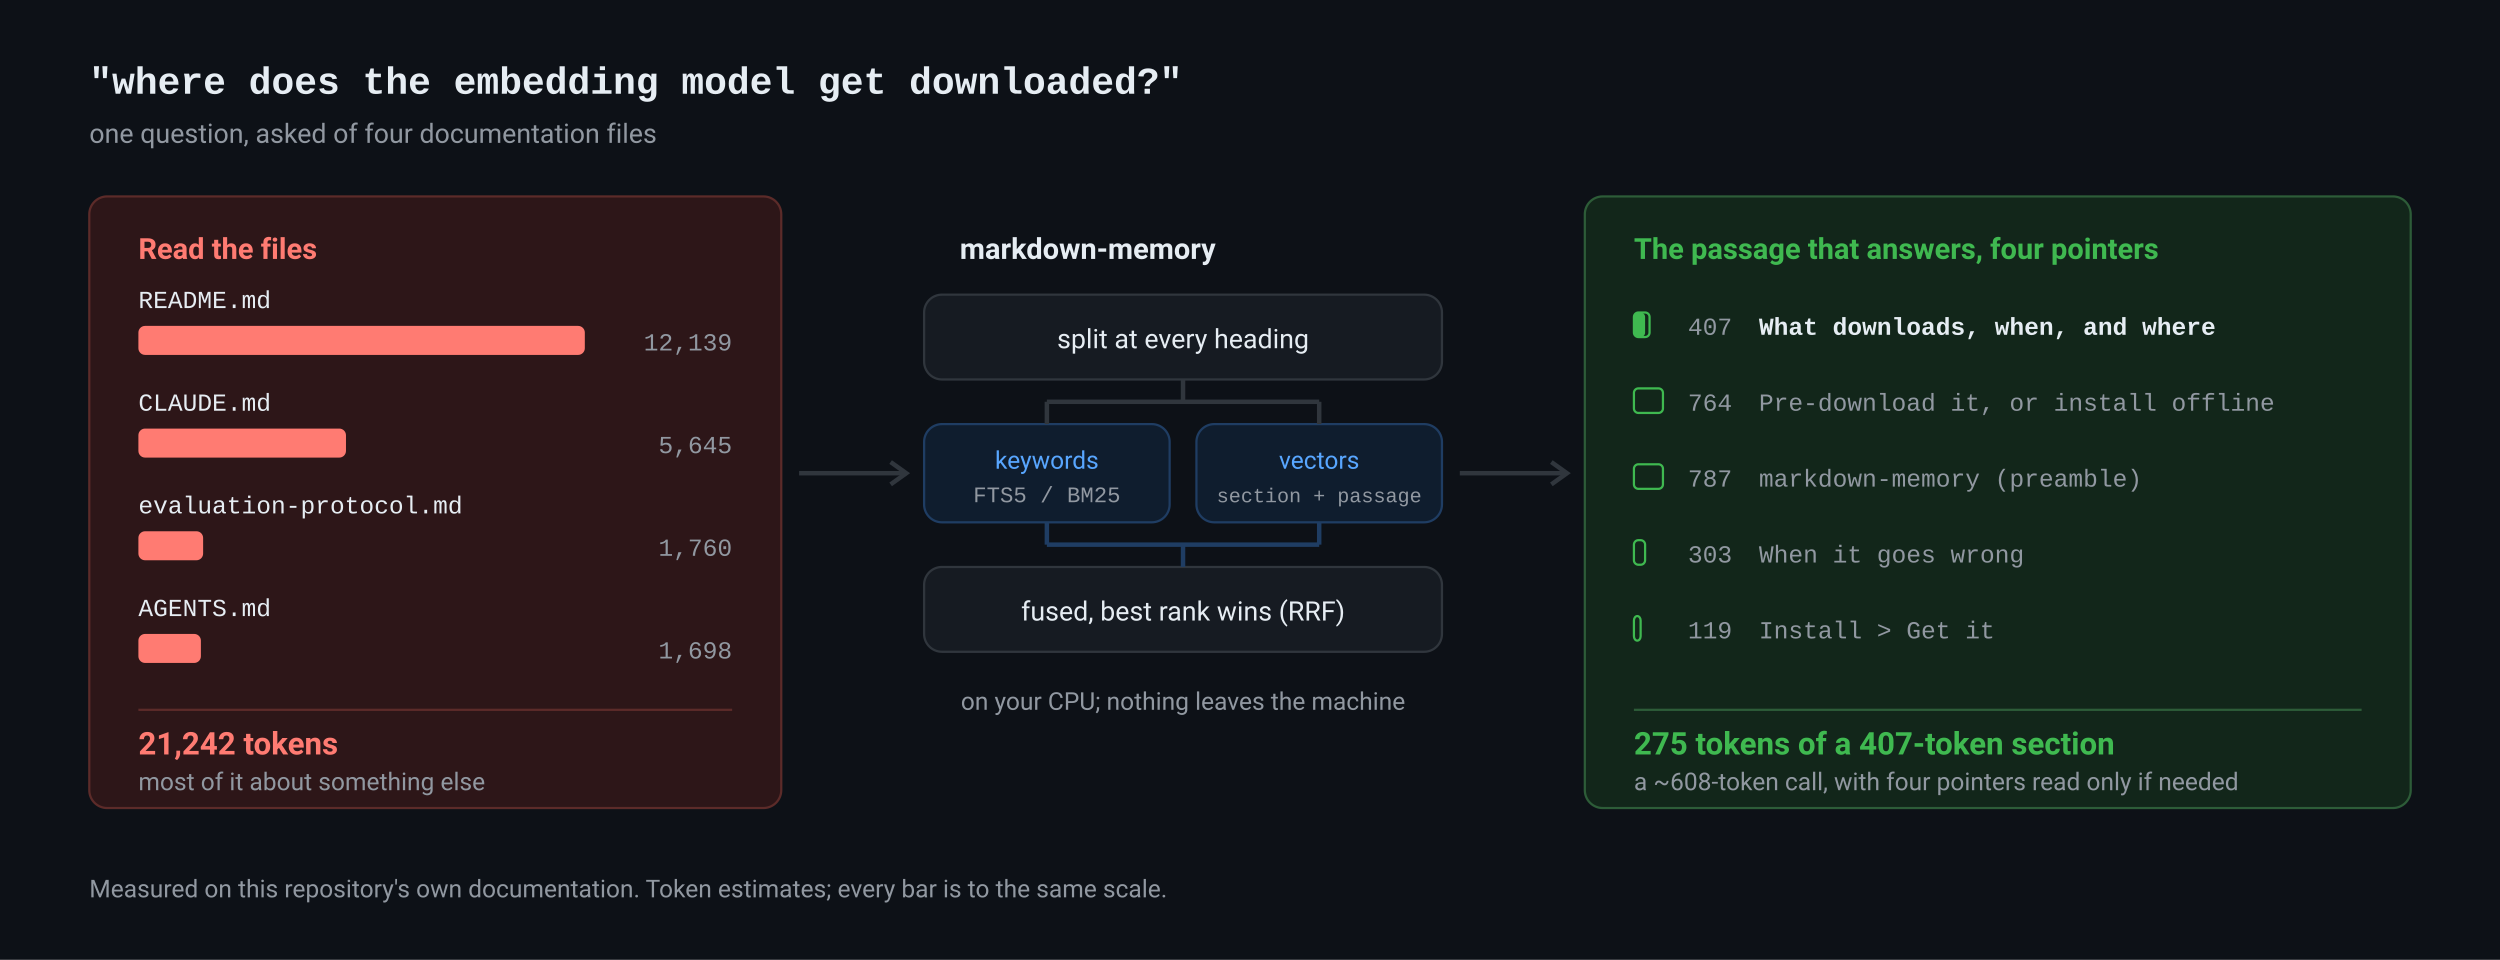
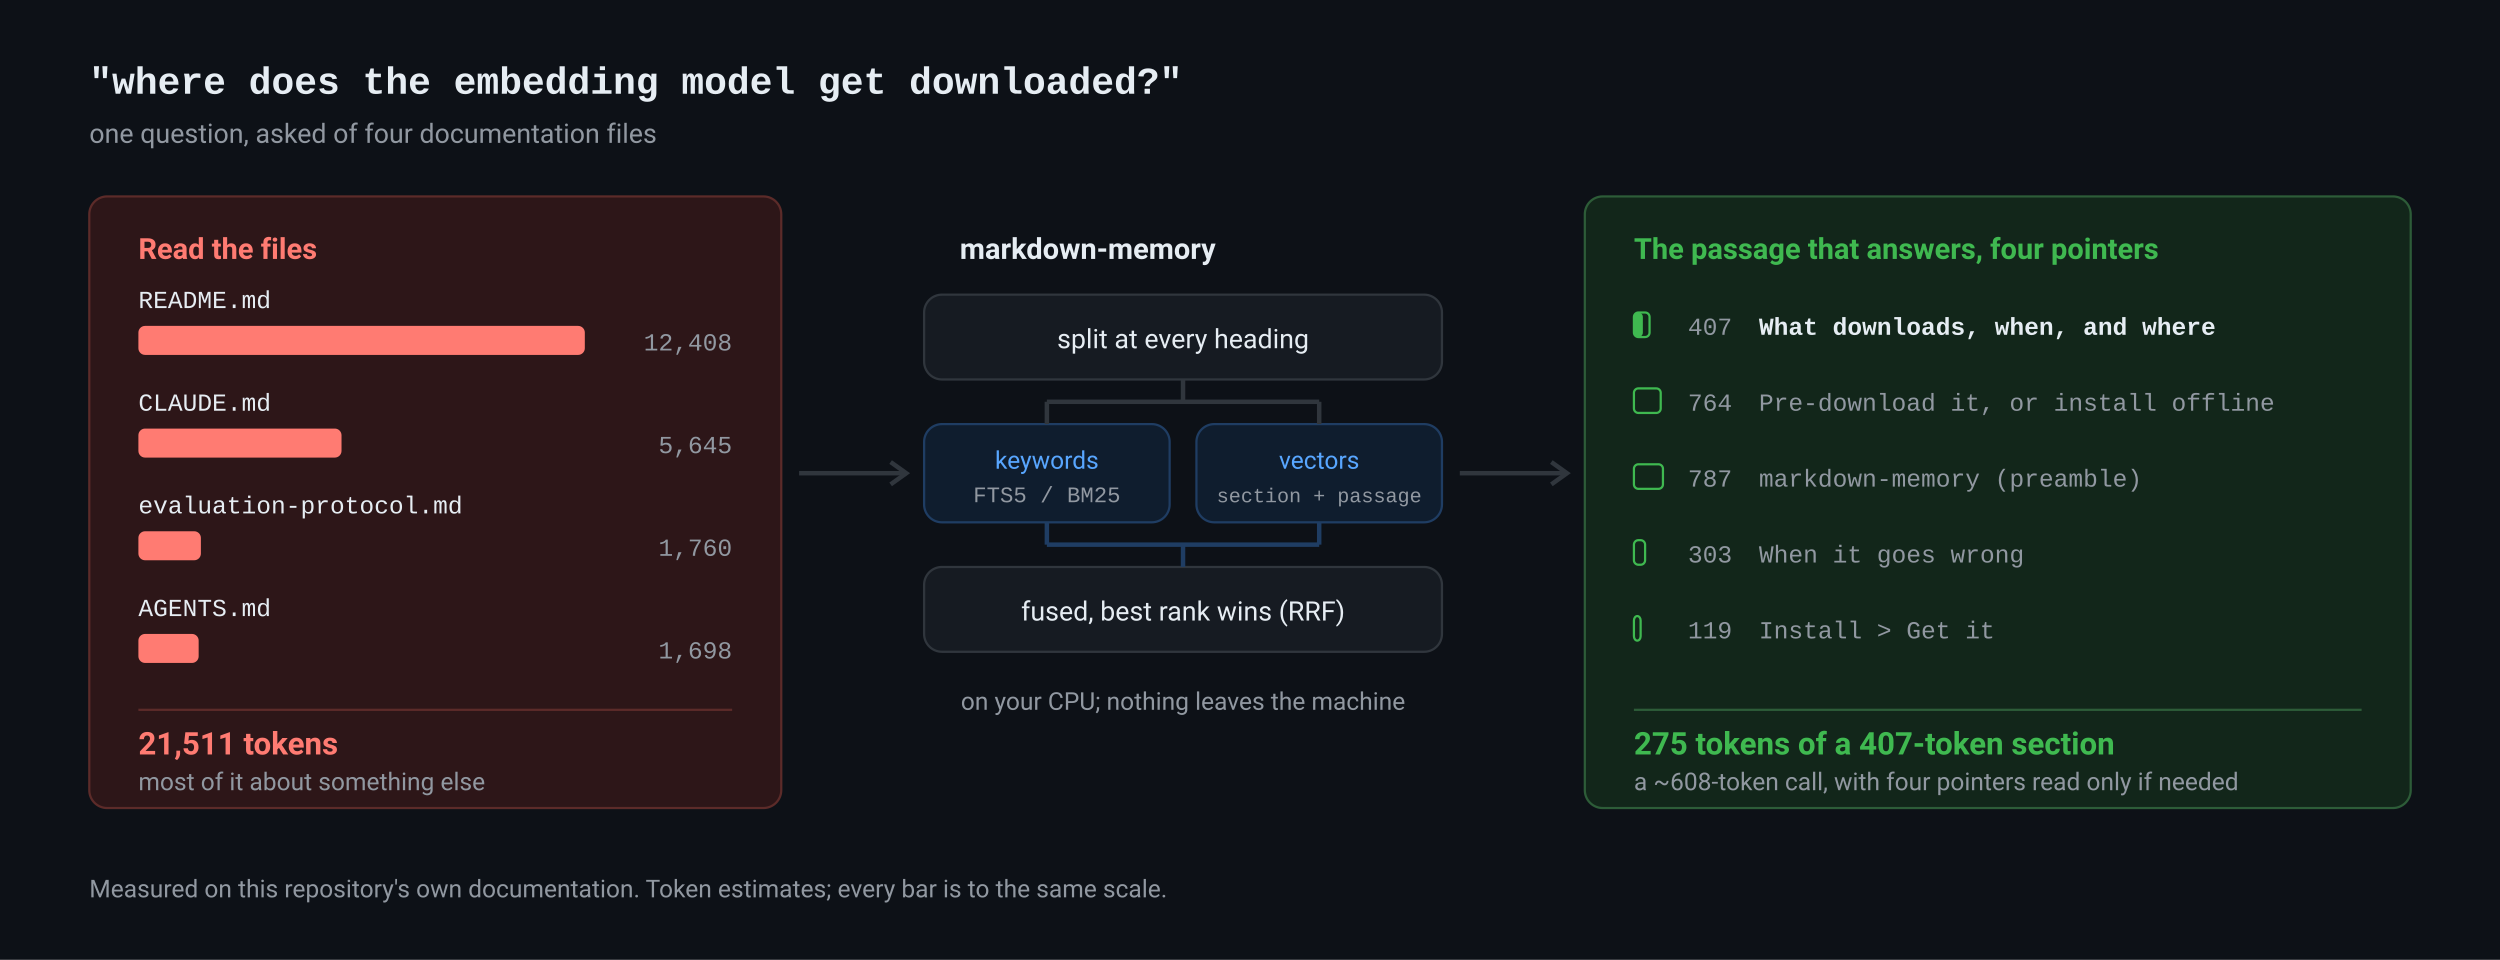
- <svg xmlns="http://www.w3.org/2000/svg" viewBox="0 0 1120 430" width="1120" height="430" role="img" aria-label="One question: reading four whole files costs 21,242 tokens; markdown-memory returns the passage that answers, 275 tokens of a 407-token section, in a ~608-token call with four pointers to the rest.">
+ <svg xmlns="http://www.w3.org/2000/svg" viewBox="0 0 1120 430" width="1120" height="430" role="img" aria-label="One question: reading four whole files costs 21,511 tokens; markdown-memory returns the passage that answers, 275 tokens of a 407-token section, in a ~608-token call with four pointers to the rest.">
  <rect width="1120" height="430" fill="#0d1117" />
  <text x="40" y="42" font-family="ui-monospace,SFMono-Regular,Menlo,Consolas,'Liberation Mono',monospace" font-size="17" font-weight="600" fill="#e6edf3" text-anchor="start">"where does the embedding model get downloaded?"</text>
  <text x="40" y="64" font-family="ui-sans-serif,-apple-system,BlinkMacSystemFont,'Segoe UI',Roboto,'Helvetica Neue',Arial,sans-serif" font-size="12" font-weight="400" fill="#9198a1" text-anchor="start">one question, asked of four documentation files</text>
  <rect x="40" y="88" width="310" height="274" rx="8" fill="#2d1618" stroke="#5c2b29" stroke-width="1" />
  <text x="62" y="116" font-family="ui-sans-serif,-apple-system,BlinkMacSystemFont,'Segoe UI',Roboto,'Helvetica Neue',Arial,sans-serif" font-size="13" font-weight="600" fill="#ff7b72" text-anchor="start">Read the files</text>
  <text x="62" y="138" font-family="ui-monospace,SFMono-Regular,Menlo,Consolas,'Liberation Mono',monospace" font-size="11" font-weight="400" fill="#e6edf3" text-anchor="start">README.md</text>
  <rect x="62" y="146" width="200" height="13" rx="3" fill="#ff7b72" stroke="none" stroke-width="1" />
-   <text x="328" y="157" font-family="ui-monospace,SFMono-Regular,Menlo,Consolas,'Liberation Mono',monospace" font-size="11" font-weight="400" fill="#9198a1" text-anchor="end">12,139</text>
+   <text x="328" y="157" font-family="ui-monospace,SFMono-Regular,Menlo,Consolas,'Liberation Mono',monospace" font-size="11" font-weight="400" fill="#9198a1" text-anchor="end">12,408</text>
  <text x="62" y="184" font-family="ui-monospace,SFMono-Regular,Menlo,Consolas,'Liberation Mono',monospace" font-size="11" font-weight="400" fill="#e6edf3" text-anchor="start">CLAUDE.md</text>
-   <rect x="62" y="192" width="93" height="13" rx="3" fill="#ff7b72" stroke="none" stroke-width="1" />
+   <rect x="62" y="192" width="91" height="13" rx="3" fill="#ff7b72" stroke="none" stroke-width="1" />
  <text x="328" y="203" font-family="ui-monospace,SFMono-Regular,Menlo,Consolas,'Liberation Mono',monospace" font-size="11" font-weight="400" fill="#9198a1" text-anchor="end">5,645</text>
  <text x="62" y="230" font-family="ui-monospace,SFMono-Regular,Menlo,Consolas,'Liberation Mono',monospace" font-size="11" font-weight="400" fill="#e6edf3" text-anchor="start">evaluation-protocol.md</text>
-   <rect x="62" y="238" width="29" height="13" rx="3" fill="#ff7b72" stroke="none" stroke-width="1" />
+   <rect x="62" y="238" width="28" height="13" rx="3" fill="#ff7b72" stroke="none" stroke-width="1" />
  <text x="328" y="249" font-family="ui-monospace,SFMono-Regular,Menlo,Consolas,'Liberation Mono',monospace" font-size="11" font-weight="400" fill="#9198a1" text-anchor="end">1,760</text>
  <text x="62" y="276" font-family="ui-monospace,SFMono-Regular,Menlo,Consolas,'Liberation Mono',monospace" font-size="11" font-weight="400" fill="#e6edf3" text-anchor="start">AGENTS.md</text>
-   <rect x="62" y="284" width="28" height="13" rx="3" fill="#ff7b72" stroke="none" stroke-width="1" />
+   <rect x="62" y="284" width="27" height="13" rx="3" fill="#ff7b72" stroke="none" stroke-width="1" />
  <text x="328" y="295" font-family="ui-monospace,SFMono-Regular,Menlo,Consolas,'Liberation Mono',monospace" font-size="11" font-weight="400" fill="#9198a1" text-anchor="end">1,698</text>
  <path d="M62 318 L328 318" stroke="#5c2b29" stroke-width="1" />
-   <text x="62" y="338" font-family="ui-sans-serif,-apple-system,BlinkMacSystemFont,'Segoe UI',Roboto,'Helvetica Neue',Arial,sans-serif" font-size="14" font-weight="600" fill="#ff7b72" text-anchor="start">21,242 tokens</text>
+   <text x="62" y="338" font-family="ui-sans-serif,-apple-system,BlinkMacSystemFont,'Segoe UI',Roboto,'Helvetica Neue',Arial,sans-serif" font-size="14" font-weight="600" fill="#ff7b72" text-anchor="start">21,511 tokens</text>
  <text x="62" y="354" font-family="ui-sans-serif,-apple-system,BlinkMacSystemFont,'Segoe UI',Roboto,'Helvetica Neue',Arial,sans-serif" font-size="11" font-weight="400" fill="#9198a1" text-anchor="start">most of it about something else</text>
  <text x="430" y="116" font-family="ui-sans-serif,-apple-system,BlinkMacSystemFont,'Segoe UI',Roboto,'Helvetica Neue',Arial,sans-serif" font-size="13" font-weight="600" fill="#e6edf3" text-anchor="start">markdown-memory</text>
  <rect x="414" y="132" width="232" height="38" rx="8" fill="#161b22" stroke="#30363d" stroke-width="1" />
  <text x="530" y="156" font-family="ui-sans-serif,-apple-system,BlinkMacSystemFont,'Segoe UI',Roboto,'Helvetica Neue',Arial,sans-serif" font-size="12" font-weight="400" fill="#e6edf3" text-anchor="middle">split at every heading</text>
  <rect x="414" y="190" width="110" height="44" rx="8" fill="#0f1d2e" stroke="#1f3d63" stroke-width="1" />
  <text x="469" y="210" font-family="ui-sans-serif,-apple-system,BlinkMacSystemFont,'Segoe UI',Roboto,'Helvetica Neue',Arial,sans-serif" font-size="11" font-weight="400" fill="#58a6ff" text-anchor="middle">keywords</text>
  <text x="469" y="225" font-family="ui-monospace,SFMono-Regular,Menlo,Consolas,'Liberation Mono',monospace" font-size="10" font-weight="400" fill="#9198a1" text-anchor="middle">FTS5 / BM25</text>
  <rect x="536" y="190" width="110" height="44" rx="8" fill="#0f1d2e" stroke="#1f3d63" stroke-width="1" />
  <text x="591" y="210" font-family="ui-sans-serif,-apple-system,BlinkMacSystemFont,'Segoe UI',Roboto,'Helvetica Neue',Arial,sans-serif" font-size="11" font-weight="400" fill="#58a6ff" text-anchor="middle">vectors</text>
  <text x="591" y="225" font-family="ui-monospace,SFMono-Regular,Menlo,Consolas,'Liberation Mono',monospace" font-size="9" font-weight="400" fill="#9198a1" text-anchor="middle">section + passage</text>
  <rect x="414" y="254" width="232" height="38" rx="8" fill="#161b22" stroke="#30363d" stroke-width="1" />
  <text x="530" y="278" font-family="ui-sans-serif,-apple-system,BlinkMacSystemFont,'Segoe UI',Roboto,'Helvetica Neue',Arial,sans-serif" font-size="12" font-weight="400" fill="#e6edf3" text-anchor="middle">fused, best rank wins (RRF)</text>
  <path d="M530 170 L530 180 M469 180 L591 180 M469 180 L469 190 M591 180 L591 190" stroke="#30363d" stroke-width="2" fill="none" />
  <path d="M469 234 L469 244 M591 234 L591 244 M469 244 L591 244 M530 244 L530 254" stroke="#1f3d63" stroke-width="2" fill="none" />
  <text x="530" y="318" font-family="ui-sans-serif,-apple-system,BlinkMacSystemFont,'Segoe UI',Roboto,'Helvetica Neue',Arial,sans-serif" font-size="11" font-weight="400" fill="#9198a1" text-anchor="middle">on your CPU; nothing leaves the machine</text>
  <path d="M358 212 L406 212" stroke="#30363d" stroke-width="2" fill="none" />
  <path d="M399 207 L406 212 L399 217" fill="none" stroke="#30363d" stroke-width="2" />
  <path d="M654 212 L702 212" stroke="#30363d" stroke-width="2" fill="none" />
  <path d="M695 207 L702 212 L695 217" fill="none" stroke="#30363d" stroke-width="2" />
  <rect x="710" y="88" width="370" height="274" rx="8" fill="#12261a" stroke="#2d5c38" stroke-width="1" />
  <text x="732" y="116" font-family="ui-sans-serif,-apple-system,BlinkMacSystemFont,'Segoe UI',Roboto,'Helvetica Neue',Arial,sans-serif" font-size="13" font-weight="600" fill="#3fb950" text-anchor="start">The passage that answers, four pointers</text>
  <rect x="732" y="140" width="7" height="11" rx="2" fill="none" stroke="#3fb950" stroke-width="1" />
-   <rect x="732" y="140" width="5" height="11" rx="2" fill="#3fb950" stroke="none" stroke-width="1" />
+   <rect x="732" y="140" width="4" height="11" rx="2" fill="#3fb950" stroke="none" stroke-width="1" />
  <text x="776" y="150" font-family="ui-monospace,SFMono-Regular,Menlo,Consolas,'Liberation Mono',monospace" font-size="11" font-weight="400" fill="#9198a1" text-anchor="end">407</text>
  <text x="788" y="150" font-family="ui-monospace,SFMono-Regular,Menlo,Consolas,'Liberation Mono',monospace" font-size="11" font-weight="600" fill="#e6edf3" text-anchor="start">What downloads, when, and where</text>
-   <rect x="732" y="174" width="13" height="11" rx="2" fill="none" stroke="#3fb950" stroke-width="1" />
+   <rect x="732" y="174" width="12" height="11" rx="2" fill="none" stroke="#3fb950" stroke-width="1" />
  <text x="776" y="184" font-family="ui-monospace,SFMono-Regular,Menlo,Consolas,'Liberation Mono',monospace" font-size="11" font-weight="400" fill="#9198a1" text-anchor="end">764</text>
  <text x="788" y="184" font-family="ui-monospace,SFMono-Regular,Menlo,Consolas,'Liberation Mono',monospace" font-size="11" font-weight="400" fill="#9198a1" text-anchor="start">Pre-download it, or install offline</text>
  <rect x="732" y="208" width="13" height="11" rx="2" fill="none" stroke="#3fb950" stroke-width="1" />
  <text x="776" y="218" font-family="ui-monospace,SFMono-Regular,Menlo,Consolas,'Liberation Mono',monospace" font-size="11" font-weight="400" fill="#9198a1" text-anchor="end">787</text>
  <text x="788" y="218" font-family="ui-monospace,SFMono-Regular,Menlo,Consolas,'Liberation Mono',monospace" font-size="11" font-weight="400" fill="#9198a1" text-anchor="start">markdown-memory  (preamble)</text>
  <rect x="732" y="242" width="5" height="11" rx="2" fill="none" stroke="#3fb950" stroke-width="1" />
  <text x="776" y="252" font-family="ui-monospace,SFMono-Regular,Menlo,Consolas,'Liberation Mono',monospace" font-size="11" font-weight="400" fill="#9198a1" text-anchor="end">303</text>
  <text x="788" y="252" font-family="ui-monospace,SFMono-Regular,Menlo,Consolas,'Liberation Mono',monospace" font-size="11" font-weight="400" fill="#9198a1" text-anchor="start">When it goes wrong</text>
  <rect x="732" y="276" width="3" height="11" rx="2" fill="none" stroke="#3fb950" stroke-width="1" />
  <text x="776" y="286" font-family="ui-monospace,SFMono-Regular,Menlo,Consolas,'Liberation Mono',monospace" font-size="11" font-weight="400" fill="#9198a1" text-anchor="end">119</text>
  <text x="788" y="286" font-family="ui-monospace,SFMono-Regular,Menlo,Consolas,'Liberation Mono',monospace" font-size="11" font-weight="400" fill="#9198a1" text-anchor="start">Install &gt; Get it</text>
  <path d="M732 318 L1058 318" stroke="#2d5c38" stroke-width="1" />
  <text x="732" y="338" font-family="ui-sans-serif,-apple-system,BlinkMacSystemFont,'Segoe UI',Roboto,'Helvetica Neue',Arial,sans-serif" font-size="14" font-weight="600" fill="#3fb950" text-anchor="start">275 tokens of a 407-token section</text>
  <text x="732" y="354" font-family="ui-sans-serif,-apple-system,BlinkMacSystemFont,'Segoe UI',Roboto,'Helvetica Neue',Arial,sans-serif" font-size="11" font-weight="400" fill="#9198a1" text-anchor="start">a ~608-token call, with four pointers read only if needed</text>
  <text x="40" y="402" font-family="ui-sans-serif,-apple-system,BlinkMacSystemFont,'Segoe UI',Roboto,'Helvetica Neue',Arial,sans-serif" font-size="11" font-weight="400" fill="#9198a1" text-anchor="start">Measured on this repository's own documentation. Token estimates; every bar is to the same scale.</text>
</svg>
